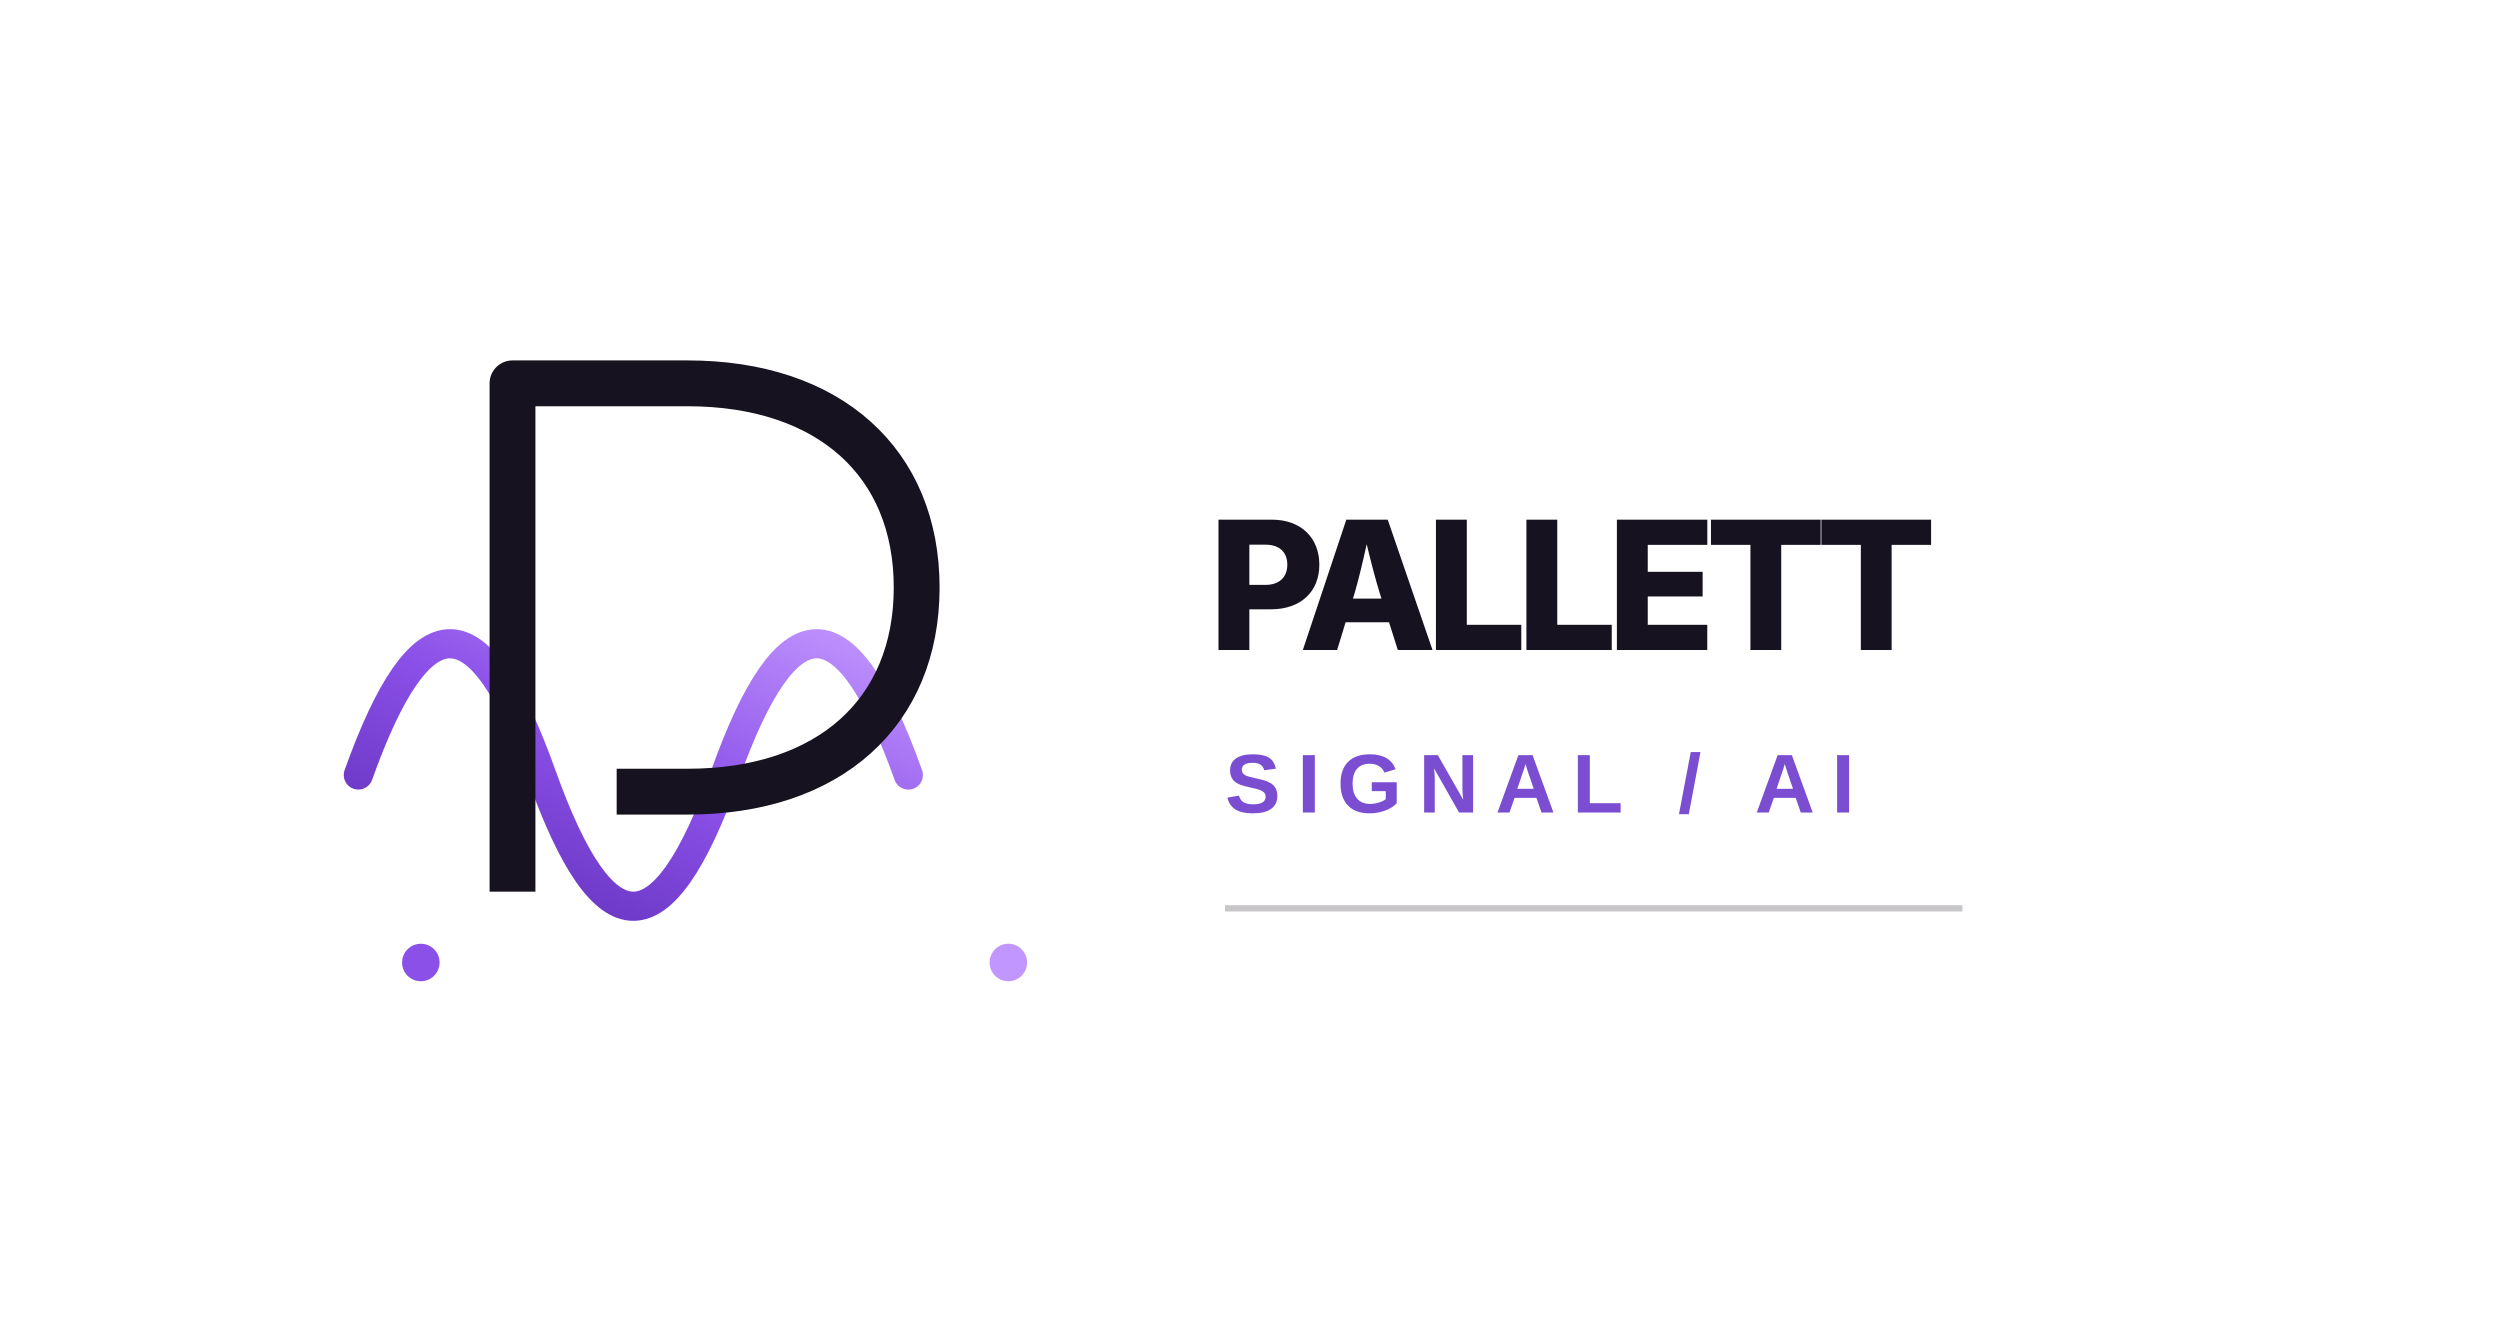
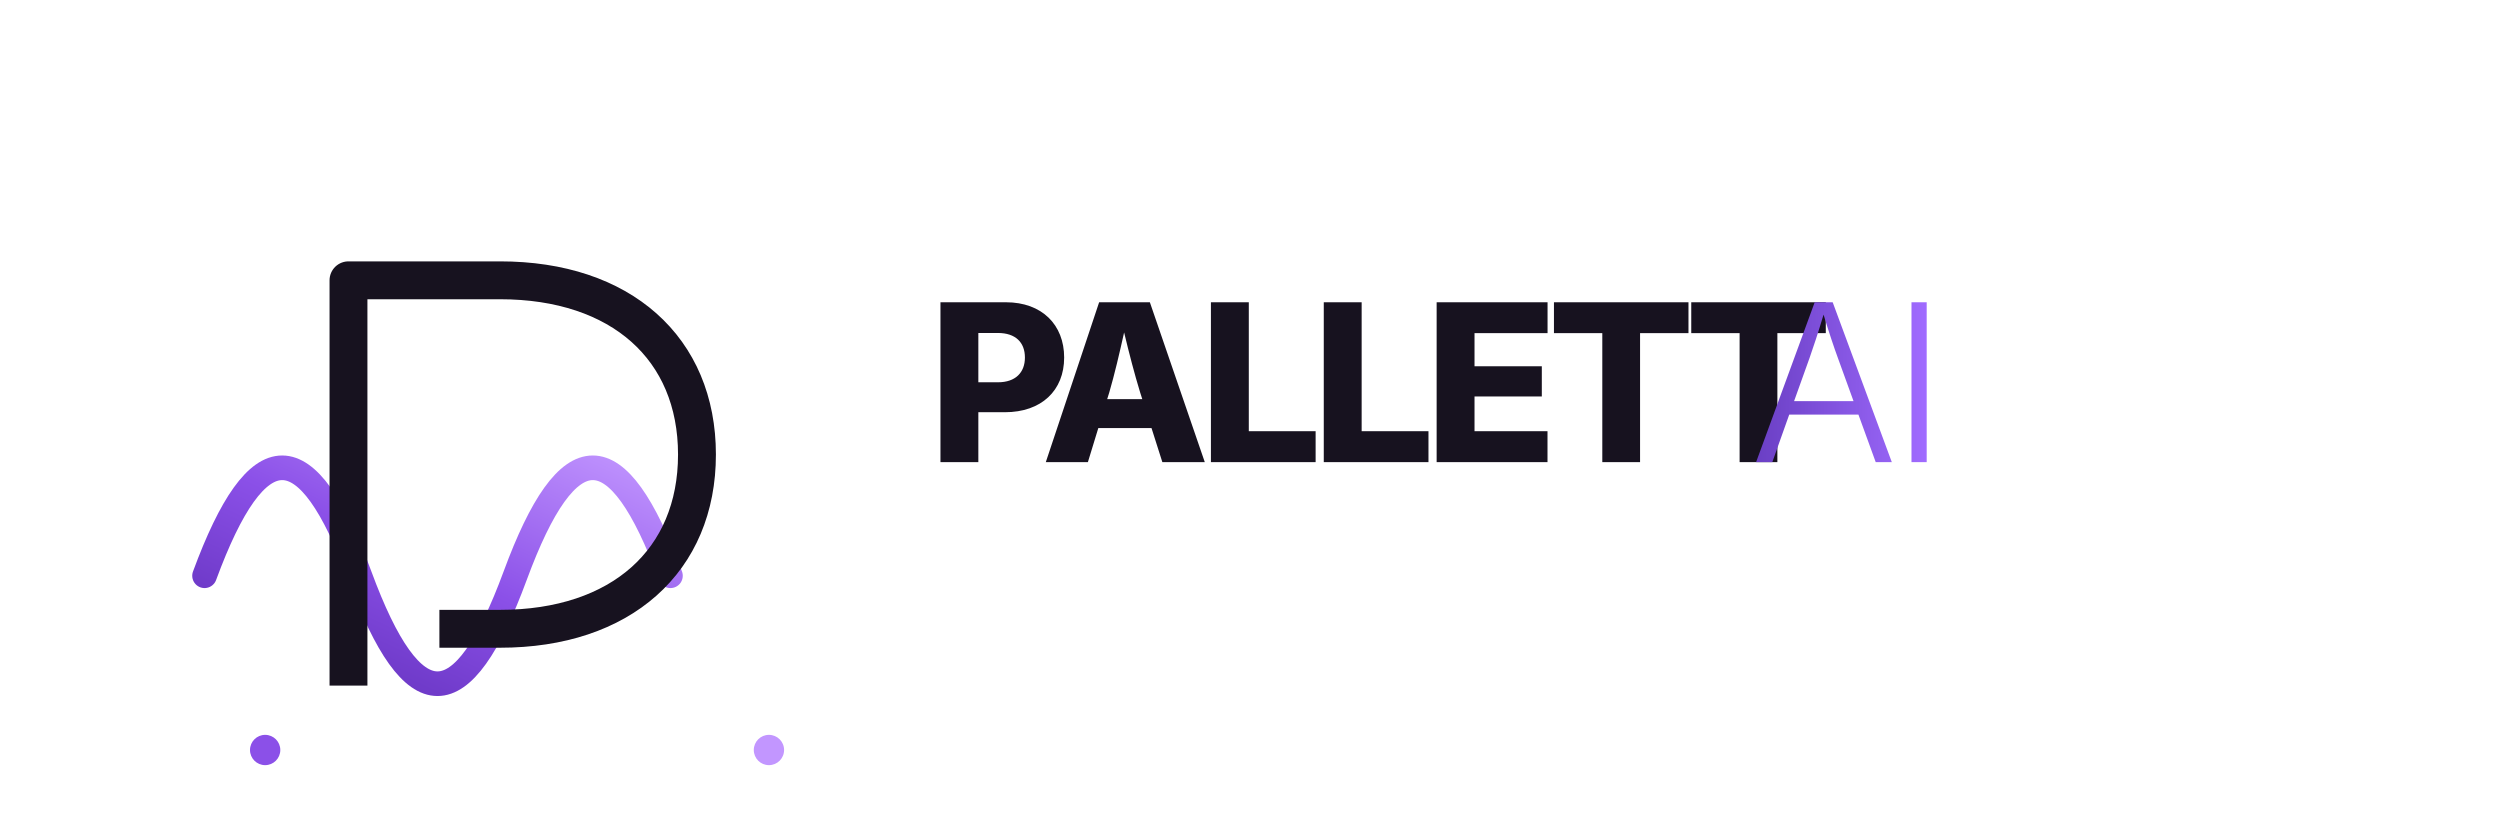
- <svg xmlns="http://www.w3.org/2000/svg" viewBox="0 0 600 320" fill="none">
+ <svg xmlns="http://www.w3.org/2000/svg" viewBox="0 0 660 220" fill="none">
  <defs>
    <linearGradient id="signal-purple" x1="0" y1="1" x2="1" y2="0">
      <stop stop-color="#5b2bb3" />
      <stop offset=".52" stop-color="#8b50e8" />
      <stop offset="1" stop-color="#c296ff" />
    </linearGradient>
+     <linearGradient id="ai-grad" x1="0" y1="0" x2="1" y2="0">
+       <stop stop-color="#6a3fc4" />
+       <stop offset="1" stop-color="#a06bff" />
+     </linearGradient>
  </defs>
-   <path d="M86 186c15-42 29-42 44 0s29 42 44 0 29-42 44 0" stroke="url(#signal-purple)" stroke-width="7" stroke-linecap="round" />
-   <path d="M123 214V92h42c34 0 55 19 55 49s-21 49-55 49h-17" stroke="#17121f" stroke-width="11" stroke-linejoin="round" />
-   <path d="M101 231h141" stroke="url(#signal-purple)" stroke-width="3" />
-   <circle cx="101" cy="231" r="4.5" fill="#8b50e8" />
-   <circle cx="242" cy="231" r="4.5" fill="#c296ff" />
-   <text x="290" y="156" fill="#17121f" font-family="Inter, Arial, sans-serif" font-size="43" font-weight="800" letter-spacing="-2.6">PALLETT</text>
-   <text x="294" y="195" fill="#7a4dd1" font-family="Arial, sans-serif" font-size="20" font-weight="700" letter-spacing="4">SIGNAL / AI</text>
-   <path d="M294 218h177" stroke="#17121f" stroke-width="1.5" opacity=".24" />
+   <path d="M54 152c14-38 27-38 41 0s27 38 41 0 27-38 41 0" stroke="url(#signal-purple)" stroke-width="6.5" stroke-linecap="round" />
+   <path d="M92 181V74h40c32 0 52 18 52 46s-20 46-52 46h-16" stroke="#17121f" stroke-width="10" stroke-linejoin="round" />
+   <path d="M70 198h133" stroke="url(#signal-purple)" stroke-width="2.5" />
+   <circle cx="70" cy="198" r="4" fill="#8b50e8" />
+   <circle cx="203" cy="198" r="4" fill="#c296ff" />
+   <text x="245" y="122" fill="#17121f" font-family="Inter, Arial, sans-serif" font-size="58" font-weight="800" letter-spacing="-3">PALLETT</text>
+   <text x="462" y="122" fill="url(#ai-grad)" font-family="Inter, Arial, sans-serif" font-size="58" font-weight="300" letter-spacing="-2">AI</text>
</svg>
